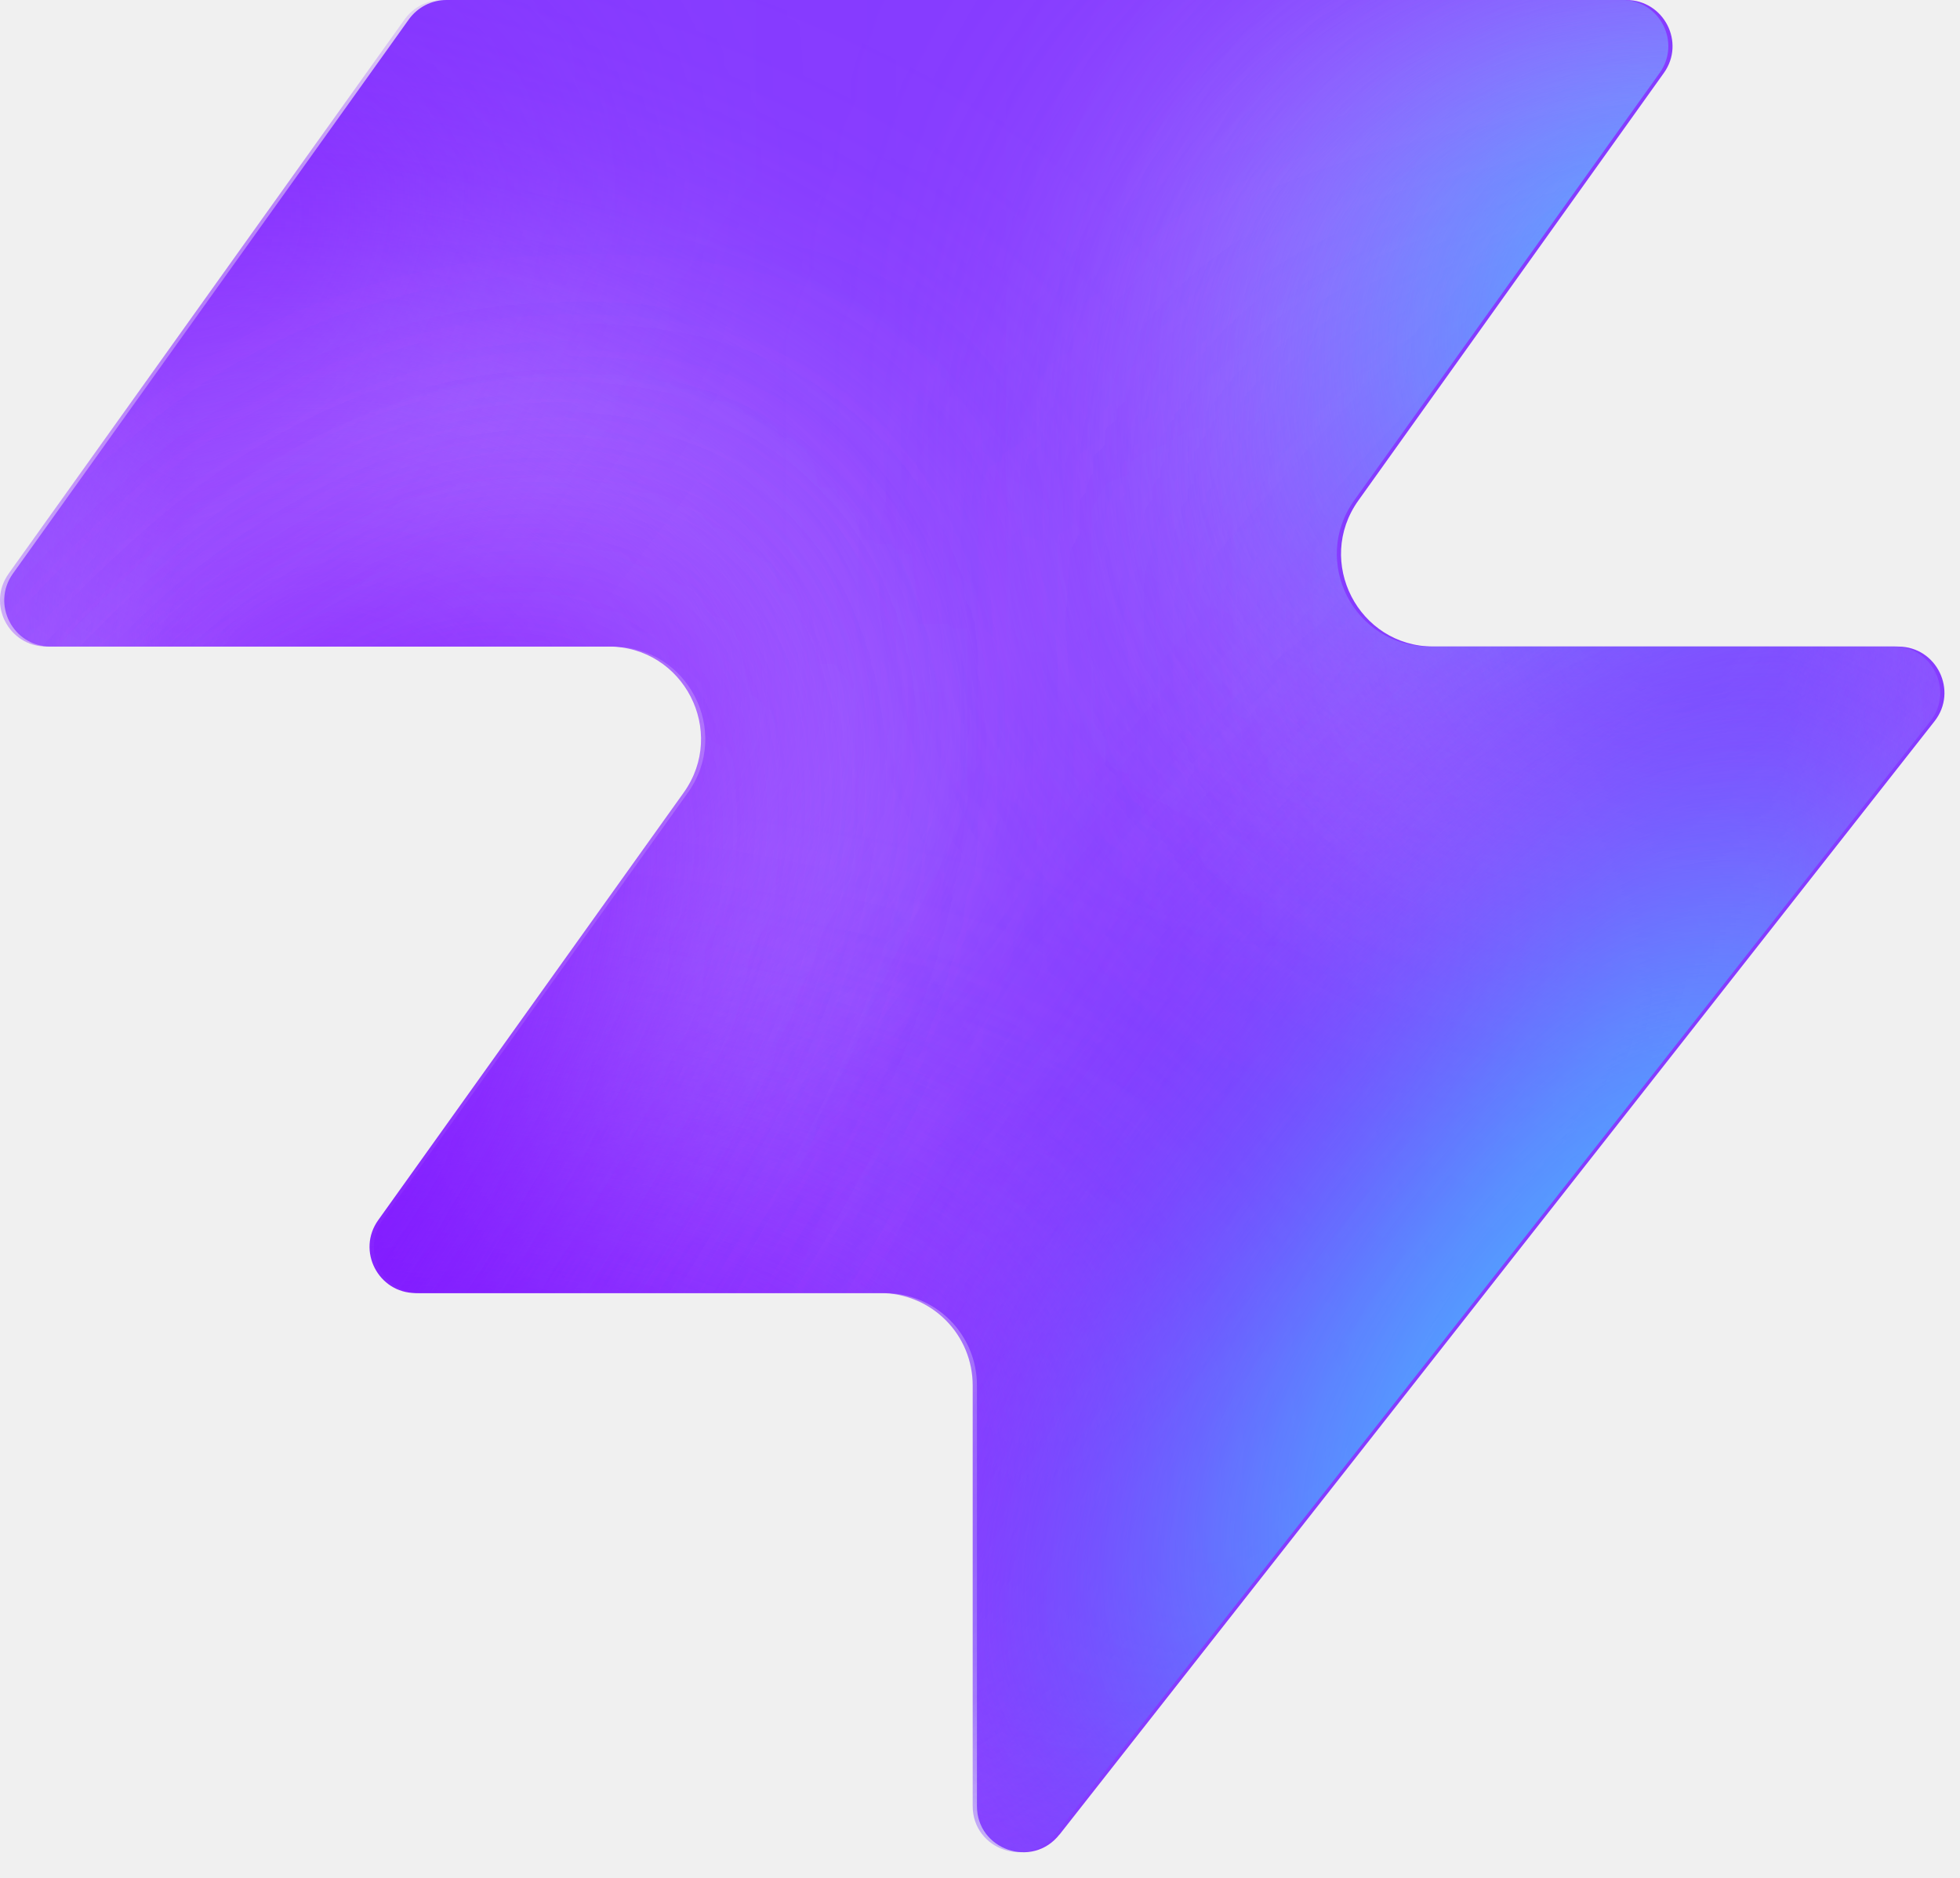
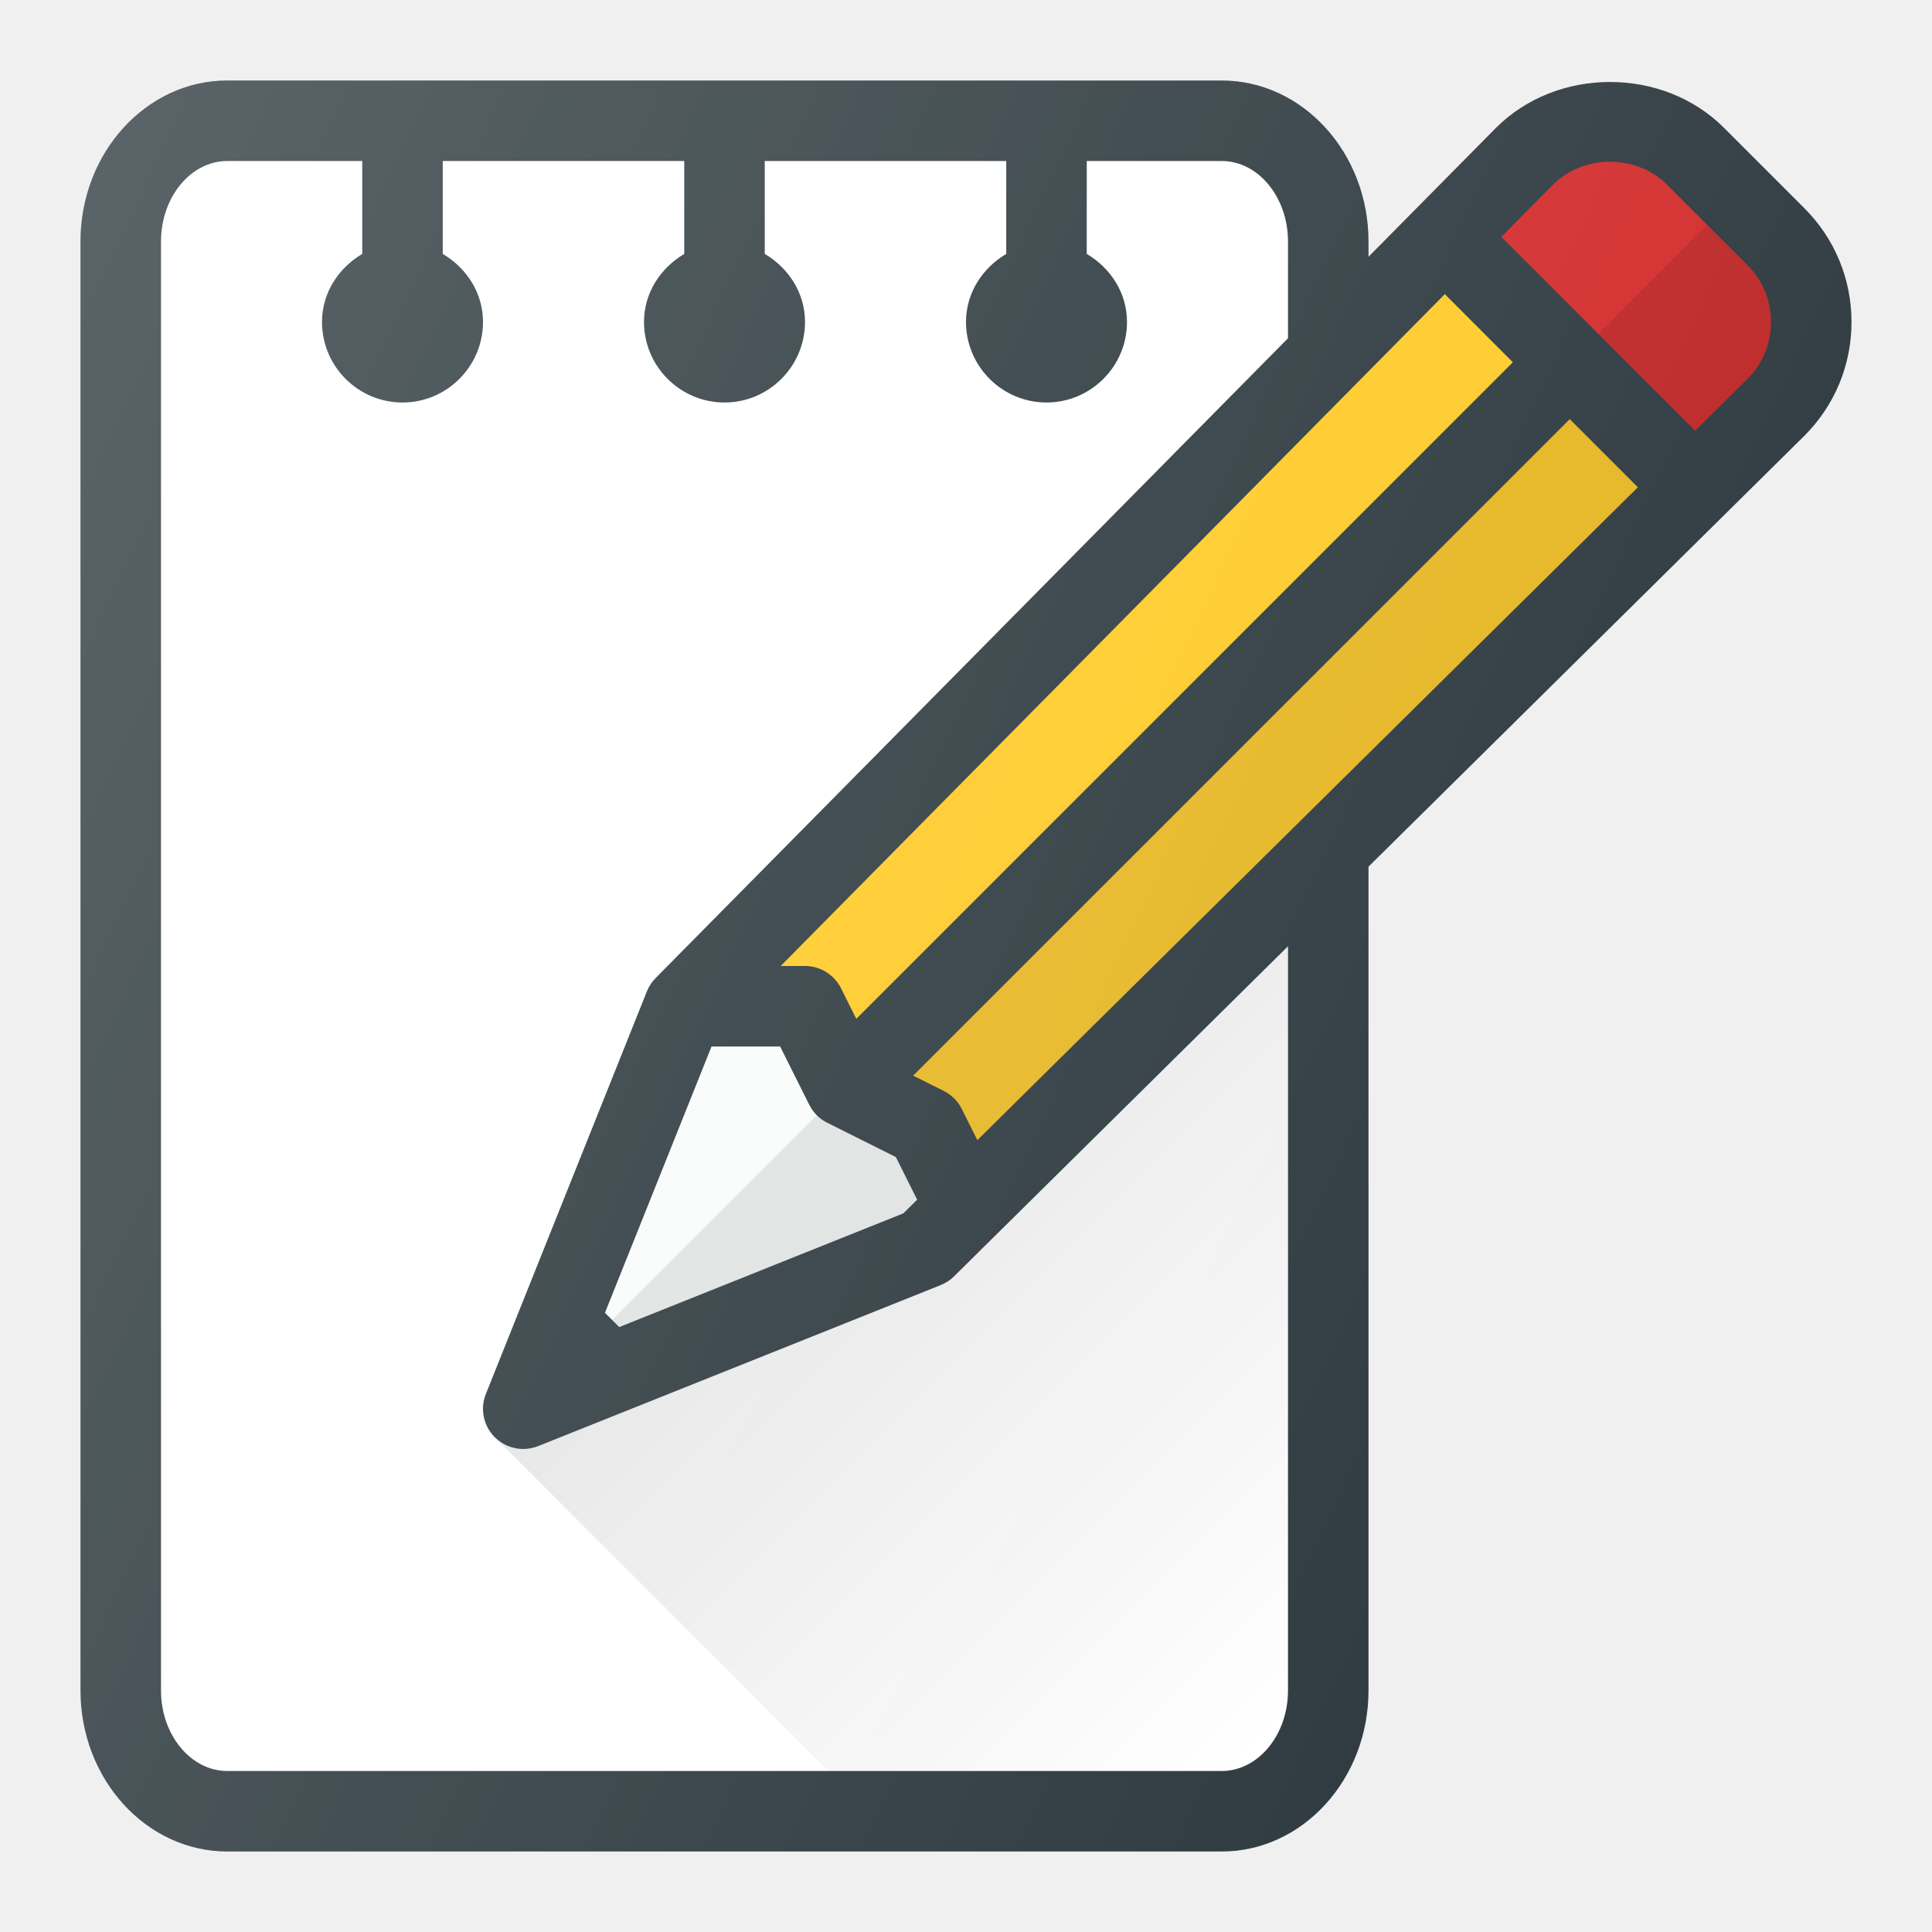
- <svg xmlns="http://www.w3.org/2000/svg" width="48" height="46" fill="none" viewBox="0 0 48 46">
-   <path fill="#863bff" d="M25.946 44.938c-.664.845-2.021.375-2.021-.698V33.937a2.26 2.26 0 0 0-2.262-2.262H10.287c-.92 0-1.456-1.04-.92-1.788l7.48-10.471c1.07-1.497 0-3.578-1.842-3.578H1.237c-.92 0-1.456-1.04-.92-1.788L10.013.474c.214-.297.556-.474.92-.474h28.894c.92 0 1.456 1.04.92 1.788l-7.48 10.471c-1.07 1.498 0 3.579 1.842 3.579h11.377c.943 0 1.473 1.088.89 1.83L25.947 44.94z" style="fill:#863bff;fill:color(display-p3 .525 .23 1);fill-opacity:1" />
-   <mask id="a" width="48" height="46" x="0" y="0" maskUnits="userSpaceOnUse" style="mask-type:alpha">
-     <path fill="#000" d="M25.842 44.938c-.664.844-2.021.375-2.021-.698V33.937a2.26 2.26 0 0 0-2.262-2.262H10.183c-.92 0-1.456-1.04-.92-1.788l7.48-10.471c1.07-1.498 0-3.579-1.842-3.579H1.133c-.92 0-1.456-1.04-.92-1.787L9.91.473c.214-.297.556-.474.92-.474h28.894c.92 0 1.456 1.04.92 1.788l-7.48 10.471c-1.07 1.498 0 3.578 1.842 3.578h11.377c.943 0 1.473 1.088.89 1.832L25.843 44.94z" style="fill:#000;fill-opacity:1" />
-   </mask>
-   <g mask="url(#a)">
-     <g filter="url(#b)">
-       <ellipse cx="5.508" cy="14.704" fill="#ede6ff" rx="5.508" ry="14.704" style="fill:#ede6ff;fill:color(display-p3 .927 .903 1);fill-opacity:1" transform="matrix(.00324 1 1 -.00324 -4.47 31.516)" />
-     </g>
-     <g filter="url(#c)">
-       <ellipse cx="10.399" cy="29.851" fill="#ede6ff" rx="10.399" ry="29.851" style="fill:#ede6ff;fill:color(display-p3 .927 .903 1);fill-opacity:1" transform="matrix(.00324 1 1 -.00324 -39.328 7.883)" />
-     </g>
-     <g filter="url(#d)">
-       <ellipse cx="5.508" cy="30.487" fill="#7e14ff" rx="5.508" ry="30.487" style="fill:#7e14ff;fill:color(display-p3 .492 .077 1);fill-opacity:1" transform="rotate(89.814 -25.913 -14.639)scale(1 -1)" />
-     </g>
-     <g filter="url(#e)">
-       <ellipse cx="5.508" cy="30.599" fill="#7e14ff" rx="5.508" ry="30.599" style="fill:#7e14ff;fill:color(display-p3 .492 .077 1);fill-opacity:1" transform="rotate(89.814 -32.644 -3.334)scale(1 -1)" />
-     </g>
-     <g filter="url(#f)">
-       <ellipse cx="5.508" cy="30.599" fill="#7e14ff" rx="5.508" ry="30.599" style="fill:#7e14ff;fill:color(display-p3 .492 .077 1);fill-opacity:1" transform="matrix(.00324 1 1 -.00324 -34.34 30.47)" />
-     </g>
-     <g filter="url(#g)">
-       <ellipse cx="14.072" cy="22.078" fill="#ede6ff" rx="14.072" ry="22.078" style="fill:#ede6ff;fill:color(display-p3 .927 .903 1);fill-opacity:1" transform="rotate(93.35 24.506 48.493)scale(-1 1)" />
-     </g>
-     <g filter="url(#h)">
-       <ellipse cx="3.47" cy="21.501" fill="#7e14ff" rx="3.47" ry="21.501" style="fill:#7e14ff;fill:color(display-p3 .492 .077 1);fill-opacity:1" transform="rotate(89.009 28.708 47.59)scale(-1 1)" />
-     </g>
-     <g filter="url(#i)">
-       <ellipse cx="3.47" cy="21.501" fill="#7e14ff" rx="3.47" ry="21.501" style="fill:#7e14ff;fill:color(display-p3 .492 .077 1);fill-opacity:1" transform="rotate(89.009 28.708 47.59)scale(-1 1)" />
-     </g>
-     <g filter="url(#j)">
-       <ellipse cx=".387" cy="8.972" fill="#7e14ff" rx="4.407" ry="29.108" style="fill:#7e14ff;fill:color(display-p3 .492 .077 1);fill-opacity:1" transform="rotate(39.51 .387 8.972)" />
-     </g>
-     <g filter="url(#k)">
-       <ellipse cx="47.523" cy="-6.092" fill="#7e14ff" rx="4.407" ry="29.108" style="fill:#7e14ff;fill:color(display-p3 .492 .077 1);fill-opacity:1" transform="rotate(37.892 47.523 -6.092)" />
-     </g>
-     <g filter="url(#l)">
-       <ellipse cx="41.412" cy="6.333" fill="#47bfff" rx="5.971" ry="9.665" style="fill:#47bfff;fill:color(display-p3 .28 .748 1);fill-opacity:1" transform="rotate(37.892 41.412 6.333)" />
-     </g>
-     <g filter="url(#m)">
-       <ellipse cx="-1.879" cy="38.332" fill="#7e14ff" rx="4.407" ry="29.108" style="fill:#7e14ff;fill:color(display-p3 .492 .077 1);fill-opacity:1" transform="rotate(37.892 -1.88 38.332)" />
-     </g>
-     <g filter="url(#n)">
-       <ellipse cx="-1.879" cy="38.332" fill="#7e14ff" rx="4.407" ry="29.108" style="fill:#7e14ff;fill:color(display-p3 .492 .077 1);fill-opacity:1" transform="rotate(37.892 -1.88 38.332)" />
-     </g>
-     <g filter="url(#o)">
-       <ellipse cx="35.651" cy="29.907" fill="#7e14ff" rx="4.407" ry="29.108" style="fill:#7e14ff;fill:color(display-p3 .492 .077 1);fill-opacity:1" transform="rotate(37.892 35.651 29.907)" />
-     </g>
-     <g filter="url(#p)">
-       <ellipse cx="38.418" cy="32.4" fill="#47bfff" rx="5.971" ry="15.297" style="fill:#47bfff;fill:color(display-p3 .28 .748 1);fill-opacity:1" transform="rotate(37.892 38.418 32.4)" />
-     </g>
+ <svg xmlns="http://www.w3.org/2000/svg" version="1.1" id="Layer_1" x="0px" y="0px" viewBox="0 0 24 24" enable-background="new 0 0 24 24" xml:space="preserve">
+   <g>
+     <path fill="#303C42" d="M23,4c0-0.534-0.208-1.036-0.586-1.414l-1-1   C20.658,0.83,19.344,0.828,18.584,1.588L17,3.19V3c0-1.103-0.818-2-1.824-2H2.824   C1.818,1,1,1.897,1,3v18c0,1.103,0.818,2,1.824,2h12.353C16.182,23,17,22.103,17,21V10.766   l5.414-5.352C22.792,5.036,23,4.534,23,4z" />
+     <path fill="#FFFFFF" d="M16,21c0,0.551-0.37,1-0.824,1H2.824C2.37,22,2,21.551,2,21V3   c0-0.551,0.37-1,0.824-1H4.5v1.154C4.207,3.328,4,3.635,4,4c0,0.551,0.449,1,1,1   s1-0.449,1-1c0-0.365-0.207-0.672-0.5-0.846V2h3v1.154C8.207,3.328,8,3.635,8,4   c0,0.551,0.449,1,1,1s1-0.449,1-1c0-0.365-0.207-0.672-0.5-0.846V2h3v1.154   C12.207,3.328,12,3.635,12,4c0,0.551,0.449,1,1,1s1-0.449,1-1   c0-0.365-0.207-0.672-0.5-0.846V2h1.676C15.63,2,16,2.449,16,3v1.202l-7.855,7.947   c-0.047,0.047-0.084,0.104-0.109,0.166l-2,5C5.961,17.5,6.005,17.712,6.146,17.854   C6.242,17.949,6.37,18,6.5,18c0.062,0,0.125-0.012,0.186-0.036l5-2   c0.062-0.025,0.119-0.062,0.166-0.109L16,11.755V21z" />
+     <path fill="#FFCB29" d="M12.141,14.163l-0.193-0.387c-0.048-0.097-0.127-0.175-0.224-0.224   l-0.38-0.19L19.5,5.207l0.846,0.846L12.141,14.163z" />
+     <path opacity="0.1" fill="#010101" d="M12.141,14.163l-0.193-0.387   c-0.048-0.097-0.127-0.175-0.224-0.224l-0.38-0.19L19.5,5.207l0.846,0.846   L12.141,14.163z" />
+     <path fill="#FFCB29" d="M10.637,12.656l-0.19-0.38C10.362,12.107,10.189,12,10,12H9.698   l8.25-8.346L18.793,4.5L10.637,12.656z" />
+     <path fill="#FAFBFB" d="M7.692,16.485l-0.177-0.177L8.839,13H9.691l0.362,0.724   c0.048,0.097,0.127,0.175,0.224,0.224l0.851,0.425l0.265,0.53l-0.172,0.17   L7.692,16.485z" />
+     <path fill="#D32E2E" d="M21.709,4.705l-0.652,0.645l-2.407-2.407l0.643-0.65   c0.378-0.378,1.036-0.378,1.414,0l1,1C21.896,3.482,22,3.733,22,4   S21.896,4.518,21.709,4.705z" />
+     <linearGradient id="SVGID_1_" gradientUnits="userSpaceOnUse" x1="10.135" y1="13.865" x2="16.87" y2="20.601">
+       <stop offset="0" style="stop-color:#010101;stop-opacity:0.1" />
+       <stop offset="1" style="stop-color:#010101;stop-opacity:0" />
+     </linearGradient>
+     <path fill="url(#SVGID_1_)" d="M16,21v-9.245l-4.148,4.101   c-0.047,0.047-0.104,0.084-0.166,0.109l-5,2C6.625,17.988,6.562,18,6.5,18   c-0.13,0-0.258-0.051-0.354-0.146L10.293,22h4.883C15.63,22,16,21.551,16,21z" />
+     <path opacity="0.1" fill="#010101" d="M7.692,16.485l3.528-1.412l0.172-0.17l-0.265-0.53   l-0.851-0.425c-0.048-0.024-0.074-0.074-0.112-0.112l-2.561,2.561L7.692,16.485z" />
+     <path opacity="0.1" fill="#010101" d="M21.207,2.793l-1.354,1.354l1.203,1.203l0.652-0.645   C21.896,4.518,22,4.267,22,4s-0.104-0.518-0.293-0.707L21.207,2.793z" />
+     <linearGradient id="SVGID_2_" gradientUnits="userSpaceOnUse" x1="-0.767" y1="6.308" x2="19.638" y2="15.824">
+       <stop offset="0" style="stop-color:#FFFFFF;stop-opacity:0.2" />
+       <stop offset="1" style="stop-color:#FFFFFF;stop-opacity:0" />
+     </linearGradient>
+     <path fill="url(#SVGID_2_)" d="M23,4c0-0.534-0.208-1.036-0.586-1.414l-1-1   C20.658,0.83,19.344,0.828,18.584,1.588L17,3.19V3c0-1.103-0.818-2-1.824-2H2.824   C1.818,1,1,1.897,1,3v18c0,1.103,0.818,2,1.824,2h12.353C16.182,23,17,22.103,17,21V10.766   l5.414-5.352C22.792,5.036,23,4.534,23,4z" />
  </g>
-   <defs>
-     <filter id="b" width="60.045" height="41.654" x="-19.77" y="16.149" color-interpolation-filters="sRGB" filterUnits="userSpaceOnUse">
-       <feFlood flood-opacity="0" result="BackgroundImageFix" />
-       <feBlend in="SourceGraphic" in2="BackgroundImageFix" result="shape" />
-       <feGaussianBlur result="effect1_foregroundBlur_2002_17158" stdDeviation="7.659" />
-     </filter>
-     <filter id="c" width="90.34" height="51.437" x="-54.613" y="-7.533" color-interpolation-filters="sRGB" filterUnits="userSpaceOnUse">
-       <feFlood flood-opacity="0" result="BackgroundImageFix" />
-       <feBlend in="SourceGraphic" in2="BackgroundImageFix" result="shape" />
-       <feGaussianBlur result="effect1_foregroundBlur_2002_17158" stdDeviation="7.659" />
-     </filter>
-     <filter id="d" width="79.355" height="29.4" x="-49.64" y="2.03" color-interpolation-filters="sRGB" filterUnits="userSpaceOnUse">
-       <feFlood flood-opacity="0" result="BackgroundImageFix" />
-       <feBlend in="SourceGraphic" in2="BackgroundImageFix" result="shape" />
-       <feGaussianBlur result="effect1_foregroundBlur_2002_17158" stdDeviation="4.596" />
-     </filter>
-     <filter id="e" width="79.579" height="29.4" x="-45.045" y="20.029" color-interpolation-filters="sRGB" filterUnits="userSpaceOnUse">
-       <feFlood flood-opacity="0" result="BackgroundImageFix" />
-       <feBlend in="SourceGraphic" in2="BackgroundImageFix" result="shape" />
-       <feGaussianBlur result="effect1_foregroundBlur_2002_17158" stdDeviation="4.596" />
-     </filter>
-     <filter id="f" width="79.579" height="29.4" x="-43.513" y="21.178" color-interpolation-filters="sRGB" filterUnits="userSpaceOnUse">
-       <feFlood flood-opacity="0" result="BackgroundImageFix" />
-       <feBlend in="SourceGraphic" in2="BackgroundImageFix" result="shape" />
-       <feGaussianBlur result="effect1_foregroundBlur_2002_17158" stdDeviation="4.596" />
-     </filter>
-     <filter id="g" width="74.749" height="58.852" x="15.756" y="-17.901" color-interpolation-filters="sRGB" filterUnits="userSpaceOnUse">
-       <feFlood flood-opacity="0" result="BackgroundImageFix" />
-       <feBlend in="SourceGraphic" in2="BackgroundImageFix" result="shape" />
-       <feGaussianBlur result="effect1_foregroundBlur_2002_17158" stdDeviation="7.659" />
-     </filter>
-     <filter id="h" width="61.377" height="25.362" x="23.548" y="2.284" color-interpolation-filters="sRGB" filterUnits="userSpaceOnUse">
-       <feFlood flood-opacity="0" result="BackgroundImageFix" />
-       <feBlend in="SourceGraphic" in2="BackgroundImageFix" result="shape" />
-       <feGaussianBlur result="effect1_foregroundBlur_2002_17158" stdDeviation="4.596" />
-     </filter>
-     <filter id="i" width="61.377" height="25.362" x="23.548" y="2.284" color-interpolation-filters="sRGB" filterUnits="userSpaceOnUse">
-       <feFlood flood-opacity="0" result="BackgroundImageFix" />
-       <feBlend in="SourceGraphic" in2="BackgroundImageFix" result="shape" />
-       <feGaussianBlur result="effect1_foregroundBlur_2002_17158" stdDeviation="4.596" />
-     </filter>
-     <filter id="j" width="56.045" height="63.649" x="-27.636" y="-22.853" color-interpolation-filters="sRGB" filterUnits="userSpaceOnUse">
-       <feFlood flood-opacity="0" result="BackgroundImageFix" />
-       <feBlend in="SourceGraphic" in2="BackgroundImageFix" result="shape" />
-       <feGaussianBlur result="effect1_foregroundBlur_2002_17158" stdDeviation="4.596" />
-     </filter>
-     <filter id="k" width="54.814" height="64.646" x="20.116" y="-38.415" color-interpolation-filters="sRGB" filterUnits="userSpaceOnUse">
-       <feFlood flood-opacity="0" result="BackgroundImageFix" />
-       <feBlend in="SourceGraphic" in2="BackgroundImageFix" result="shape" />
-       <feGaussianBlur result="effect1_foregroundBlur_2002_17158" stdDeviation="4.596" />
-     </filter>
-     <filter id="l" width="33.541" height="35.313" x="24.641" y="-11.323" color-interpolation-filters="sRGB" filterUnits="userSpaceOnUse">
-       <feFlood flood-opacity="0" result="BackgroundImageFix" />
-       <feBlend in="SourceGraphic" in2="BackgroundImageFix" result="shape" />
-       <feGaussianBlur result="effect1_foregroundBlur_2002_17158" stdDeviation="4.596" />
-     </filter>
-     <filter id="m" width="54.814" height="64.646" x="-29.286" y="6.009" color-interpolation-filters="sRGB" filterUnits="userSpaceOnUse">
-       <feFlood flood-opacity="0" result="BackgroundImageFix" />
-       <feBlend in="SourceGraphic" in2="BackgroundImageFix" result="shape" />
-       <feGaussianBlur result="effect1_foregroundBlur_2002_17158" stdDeviation="4.596" />
-     </filter>
-     <filter id="n" width="54.814" height="64.646" x="-29.286" y="6.009" color-interpolation-filters="sRGB" filterUnits="userSpaceOnUse">
-       <feFlood flood-opacity="0" result="BackgroundImageFix" />
-       <feBlend in="SourceGraphic" in2="BackgroundImageFix" result="shape" />
-       <feGaussianBlur result="effect1_foregroundBlur_2002_17158" stdDeviation="4.596" />
-     </filter>
-     <filter id="o" width="54.814" height="64.646" x="8.244" y="-2.416" color-interpolation-filters="sRGB" filterUnits="userSpaceOnUse">
-       <feFlood flood-opacity="0" result="BackgroundImageFix" />
-       <feBlend in="SourceGraphic" in2="BackgroundImageFix" result="shape" />
-       <feGaussianBlur result="effect1_foregroundBlur_2002_17158" stdDeviation="4.596" />
-     </filter>
-     <filter id="p" width="39.409" height="43.623" x="18.713" y="10.588" color-interpolation-filters="sRGB" filterUnits="userSpaceOnUse">
-       <feFlood flood-opacity="0" result="BackgroundImageFix" />
-       <feBlend in="SourceGraphic" in2="BackgroundImageFix" result="shape" />
-       <feGaussianBlur result="effect1_foregroundBlur_2002_17158" stdDeviation="4.596" />
-     </filter>
-   </defs>
+   <g>
+ </g>
+   <g>
+ </g>
+   <g>
+ </g>
+   <g>
+ </g>
+   <g>
+ </g>
+   <g>
+ </g>
+   <g>
+ </g>
+   <g>
+ </g>
+   <g>
+ </g>
+   <g>
+ </g>
+   <g>
+ </g>
+   <g>
+ </g>
+   <g>
+ </g>
+   <g>
+ </g>
+   <g>
+ </g>
</svg>
